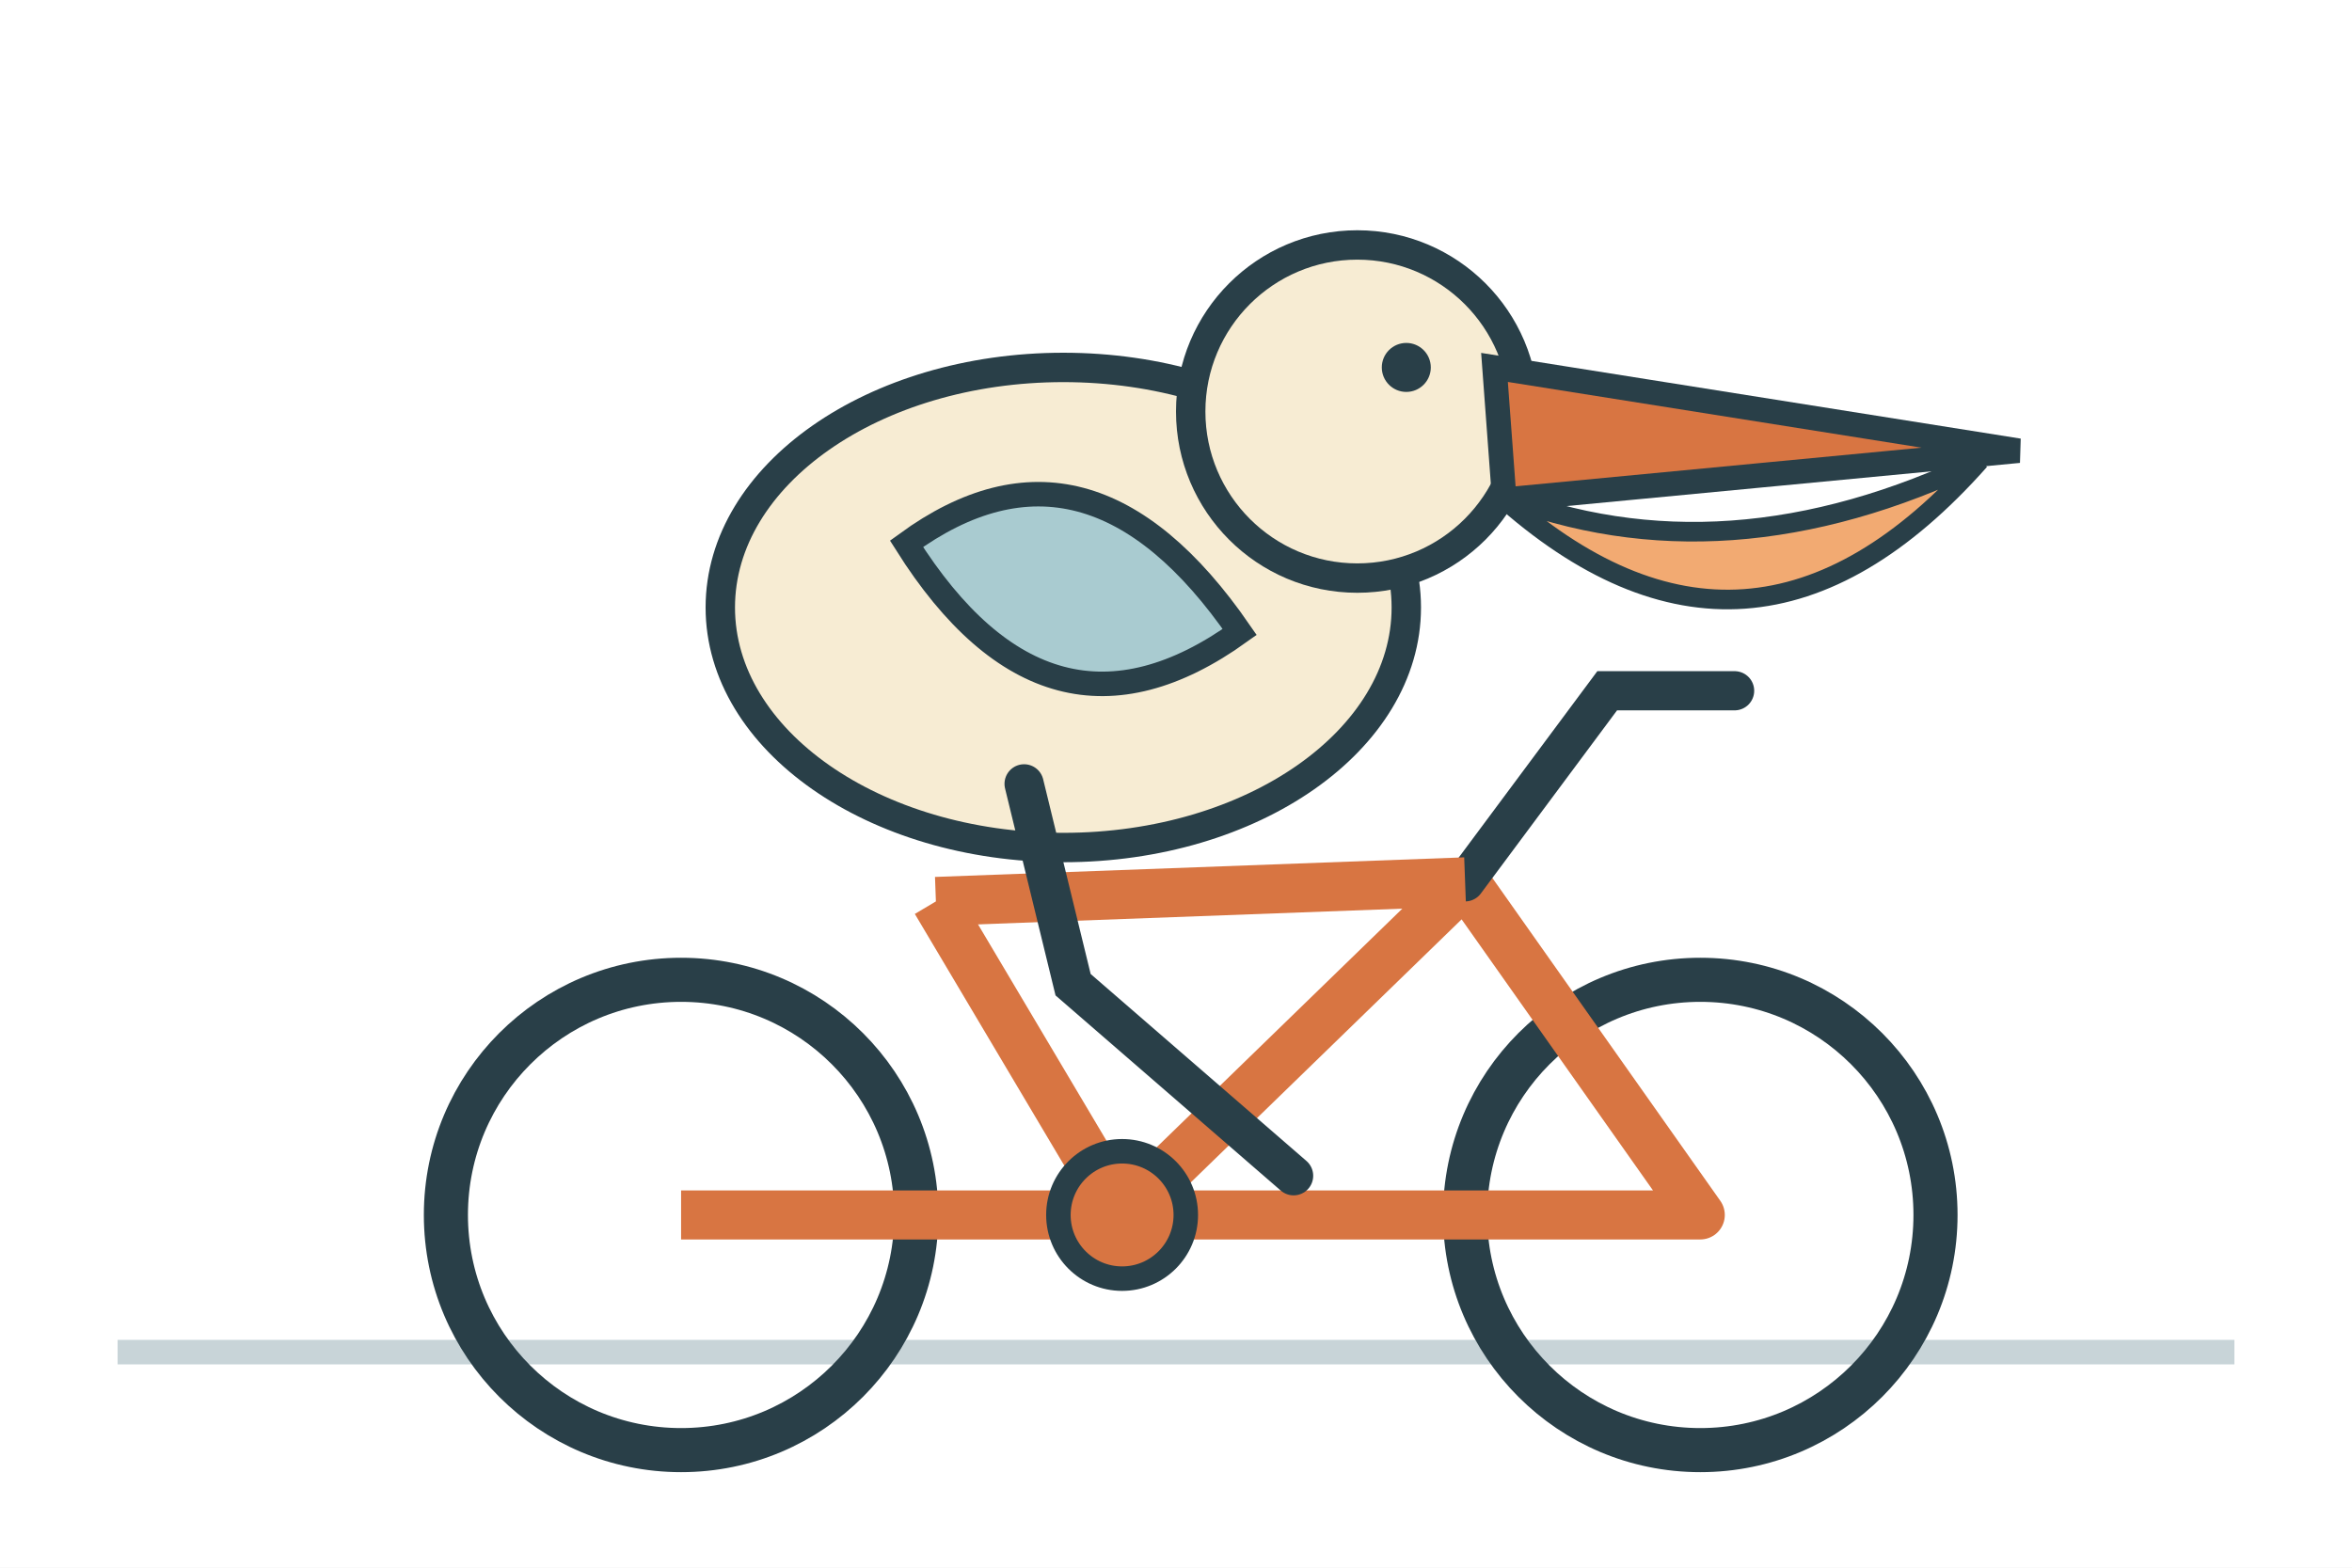
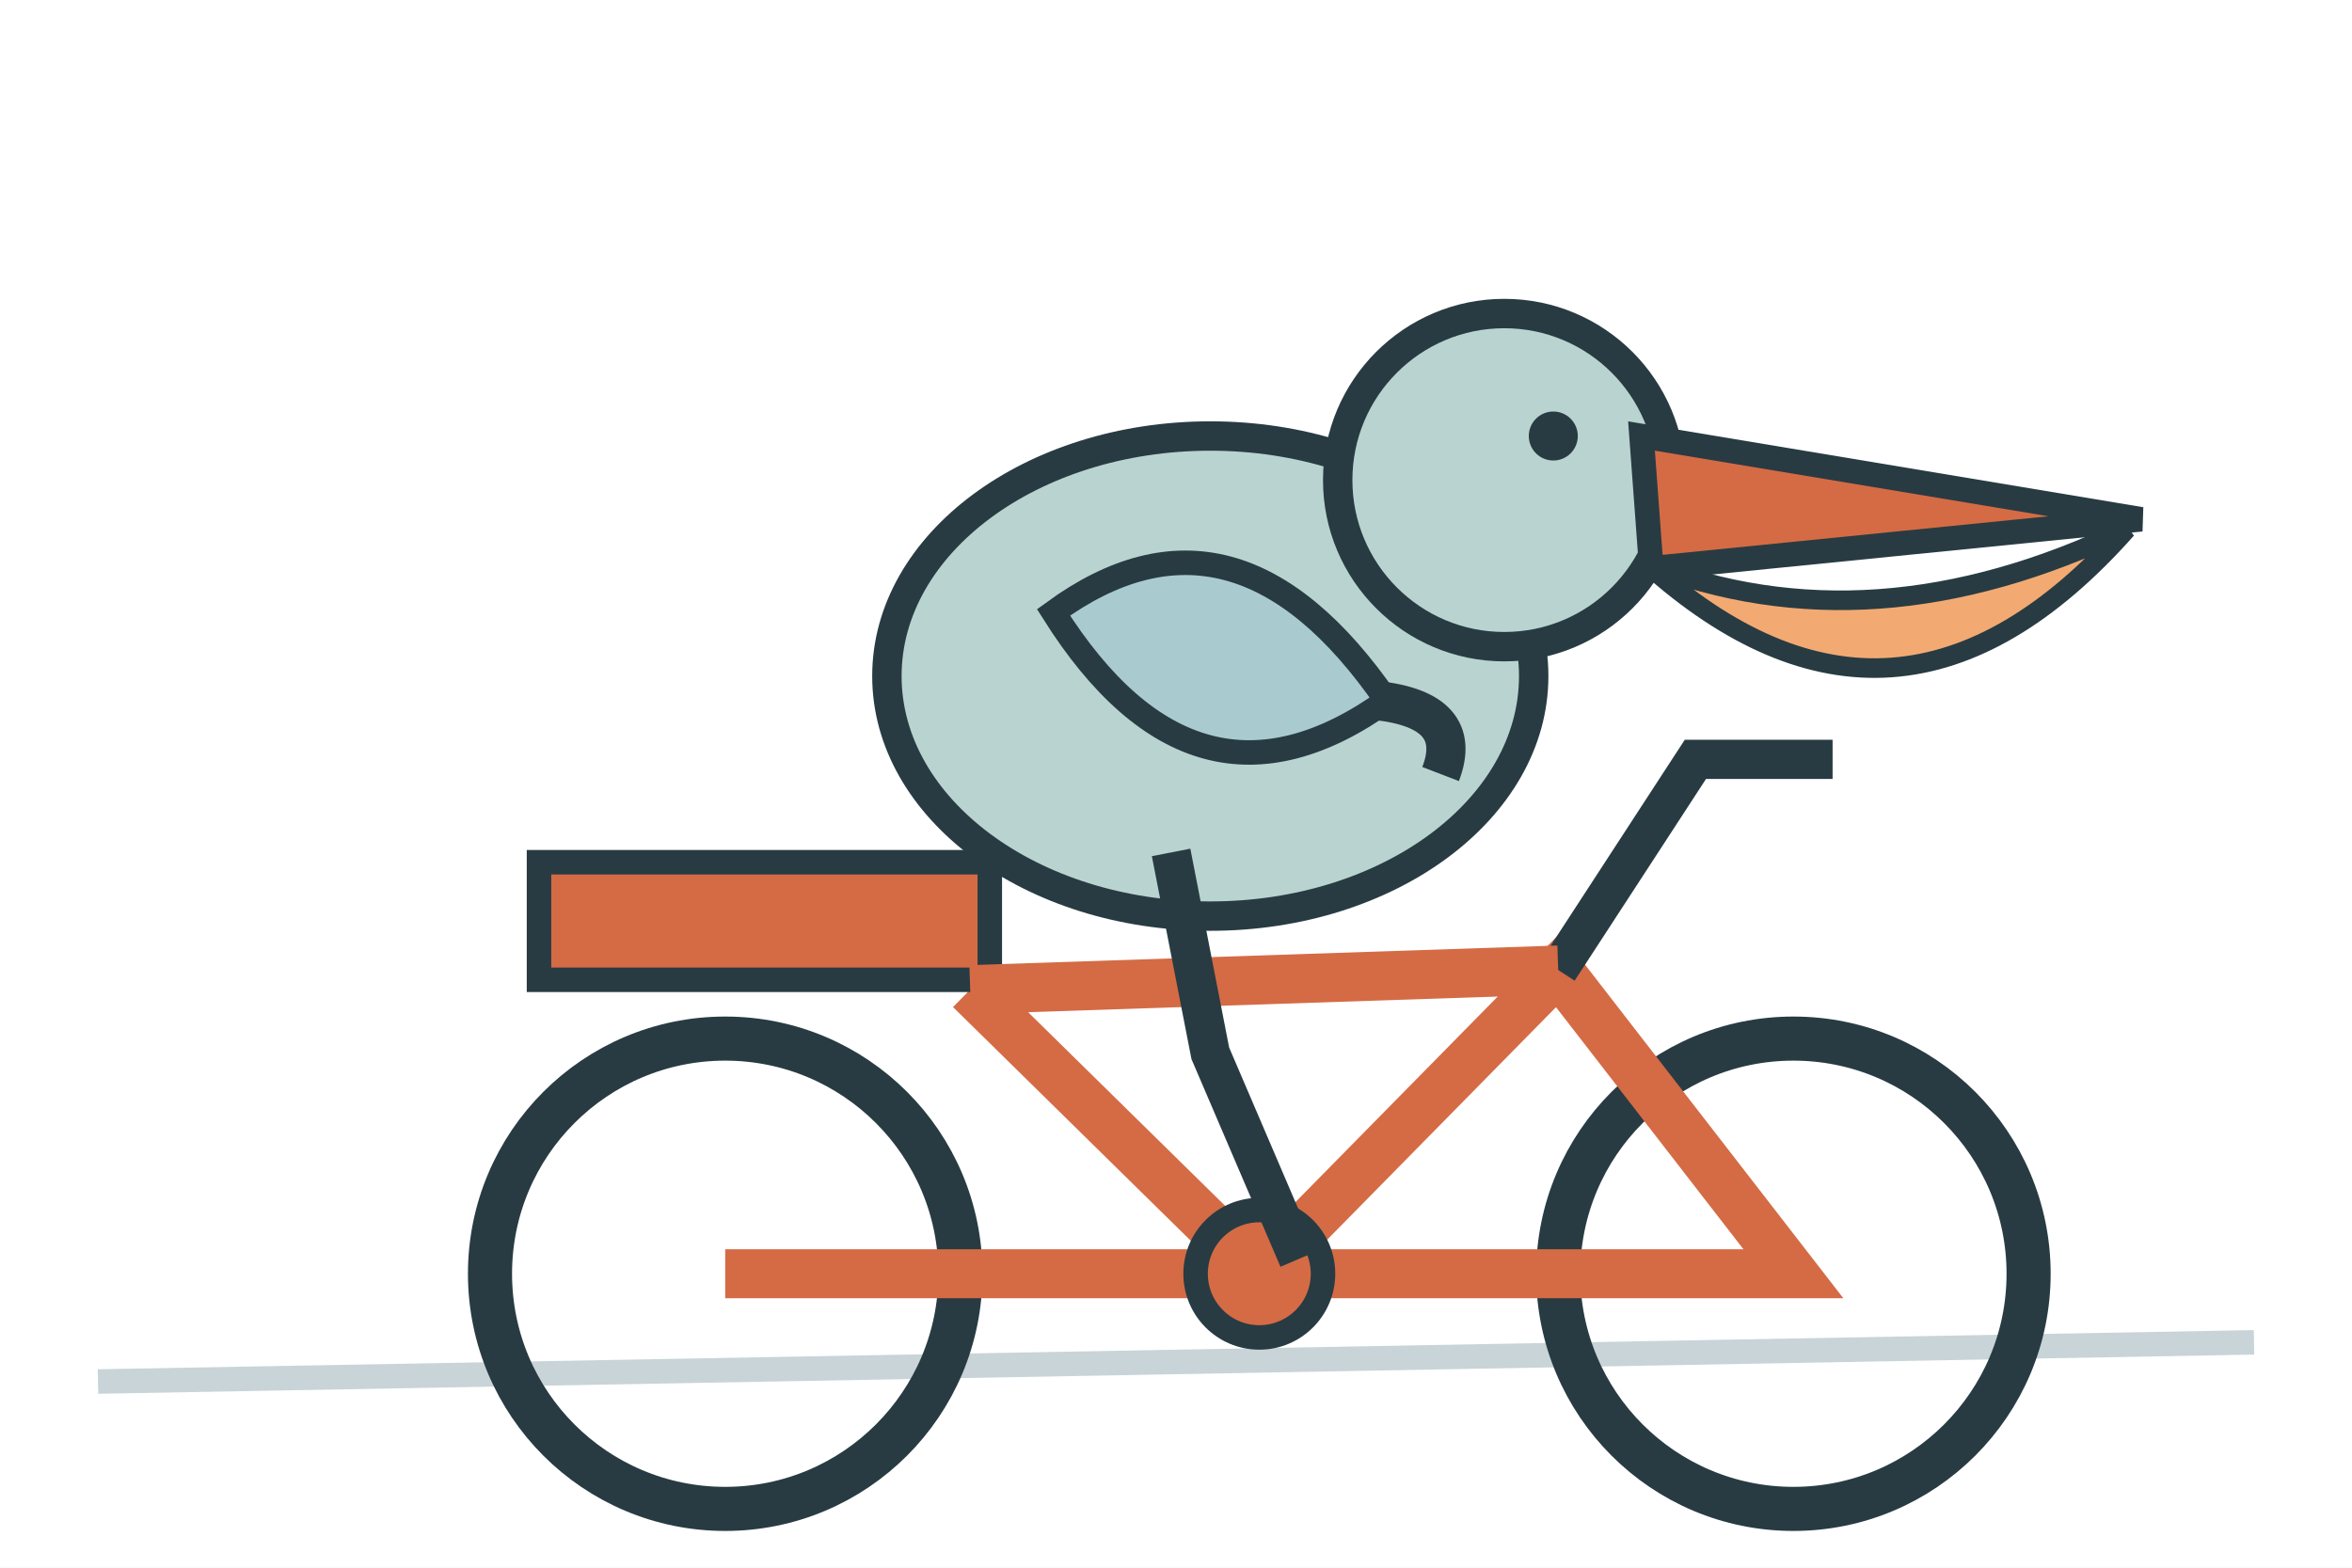
<svg xmlns="http://www.w3.org/2000/svg" width="480" height="320" viewBox="0 0 480 320">
  <rect width="480" height="320" fill="#ffffff" />
-   <path d="M24 276 H456" stroke="#c8d4d8" stroke-width="5" />
-   <circle data-role="front-wheel" cx="347" cy="248" r="48" fill="none" stroke="#293f48" stroke-width="9" />
-   <circle data-role="rear-wheel" cx="139" cy="248" r="48" fill="none" stroke="#293f48" stroke-width="9" />
-   <path data-role="frame" d="M139 248 L229 248 L299 180 L347 248 L229 248 L191 184" fill="none" stroke="#d87542" stroke-width="10" stroke-linejoin="round" />
-   <path data-role="handlebar" d="M299 180 L328 141 L354 141" fill="none" stroke="#293f48" stroke-width="8" stroke-linecap="round" />
-   <circle data-role="pedal" cx="229" cy="248" r="13" fill="#d87542" stroke="#293f48" stroke-width="5" />
-   <path data-role="frame-brace" d="M191 184 L299 180" stroke="#d87542" stroke-width="10" />
-   <ellipse data-role="animal body pelican" cx="217" cy="124" rx="70" ry="49" fill="#f7ecd3" stroke="#293f48" stroke-width="6" />
-   <circle data-role="animal head" cx="277" cy="84" r="34" fill="#f7ecd3" stroke="#293f48" stroke-width="6" />
-   <path data-role="bill" d="M305 75 L412 92 L307 102 Z" fill="#d87542" stroke="#293f48" stroke-width="5" />
-   <circle data-role="eye" cx="287" cy="75" r="5" fill="#293f48" />
-   <path data-role="gular pouch" d="M306 101 Q357 147 404 94 Q352 119 306 101 Z" fill="#f2aa72" stroke="#293f48" stroke-width="4" />
-   <path data-role="wing" d="M185 111 Q222 84 253 129 Q214 157 185 111 Z" fill="#a9cbd0" stroke="#293f48" stroke-width="5" />
-   <path data-role="foot pedal contact" d="M209 160 L219 201 L264 240" fill="none" stroke="#293f48" stroke-width="8" stroke-linecap="round" />
+   <path data-role="ground" d="M20 282 L460 274" stroke="#c8d4d8" stroke-width="5" />
+   <circle data-role="front-wheel" cx="366" cy="260" r="48" fill="none" stroke="#283b42" stroke-width="9" />
+   <circle data-role="rear-wheel" cx="148" cy="260" r="48" fill="none" stroke="#283b42" stroke-width="9" />
+   <path data-role="frame" d="M148 260 L257 260 L318 198 L366 260 L257 260 L198 202" fill="none" stroke="#d46b45" stroke-width="10" />
+   <path data-role="handlebar" d="M318 198 L346 155 L374 155" fill="none" stroke="#283b42" stroke-width="8" />
+   <circle data-role="pedal" cx="257" cy="260" r="13" fill="#d46b45" stroke="#283b42" stroke-width="5" />
+   <rect data-role="cargo-platform" x="110" y="176" width="92" height="24" fill="#d46b45" stroke="#283b42" stroke-width="5" />
+   <path data-role="frame-brace" d="M198 202 L318 198" stroke="#d46b45" stroke-width="10" />
+   <ellipse data-role="animal body pelican" cx="247" cy="138" rx="66" ry="49" fill="#b9d4d0" stroke="#283b42" stroke-width="6" />
+   <circle data-role="animal head" cx="307" cy="98" r="34" fill="#b9d4d0" stroke="#283b42" stroke-width="6" />
+   <path data-role="bill" d="M335 89 L437 106 L337 116 Z" fill="#d46b45" stroke="#283b42" stroke-width="5" />
+   <circle data-role="eye" cx="317" cy="89" r="5" fill="#283b42" />
+   <path data-role="gular pouch" d="M336 115 Q387 161 434 108 Q382 133 336 115 Z" fill="#f2aa72" stroke="#283b42" stroke-width="4" />
+   <path data-role="wing" d="M215 125 Q252 98 283 143 Q244 171 215 125 Z" fill="#a9cbd0" stroke="#283b42" stroke-width="5" />
+   <path data-role="foot pedal contact" d="M239 174 L247 215 L265 257" fill="none" stroke="#283b42" stroke-width="8" />
+   <path data-role="steering-incomplete" d="M281 143 Q299 145 294 158" fill="none" stroke="#283b42" stroke-width="8" />
</svg>
